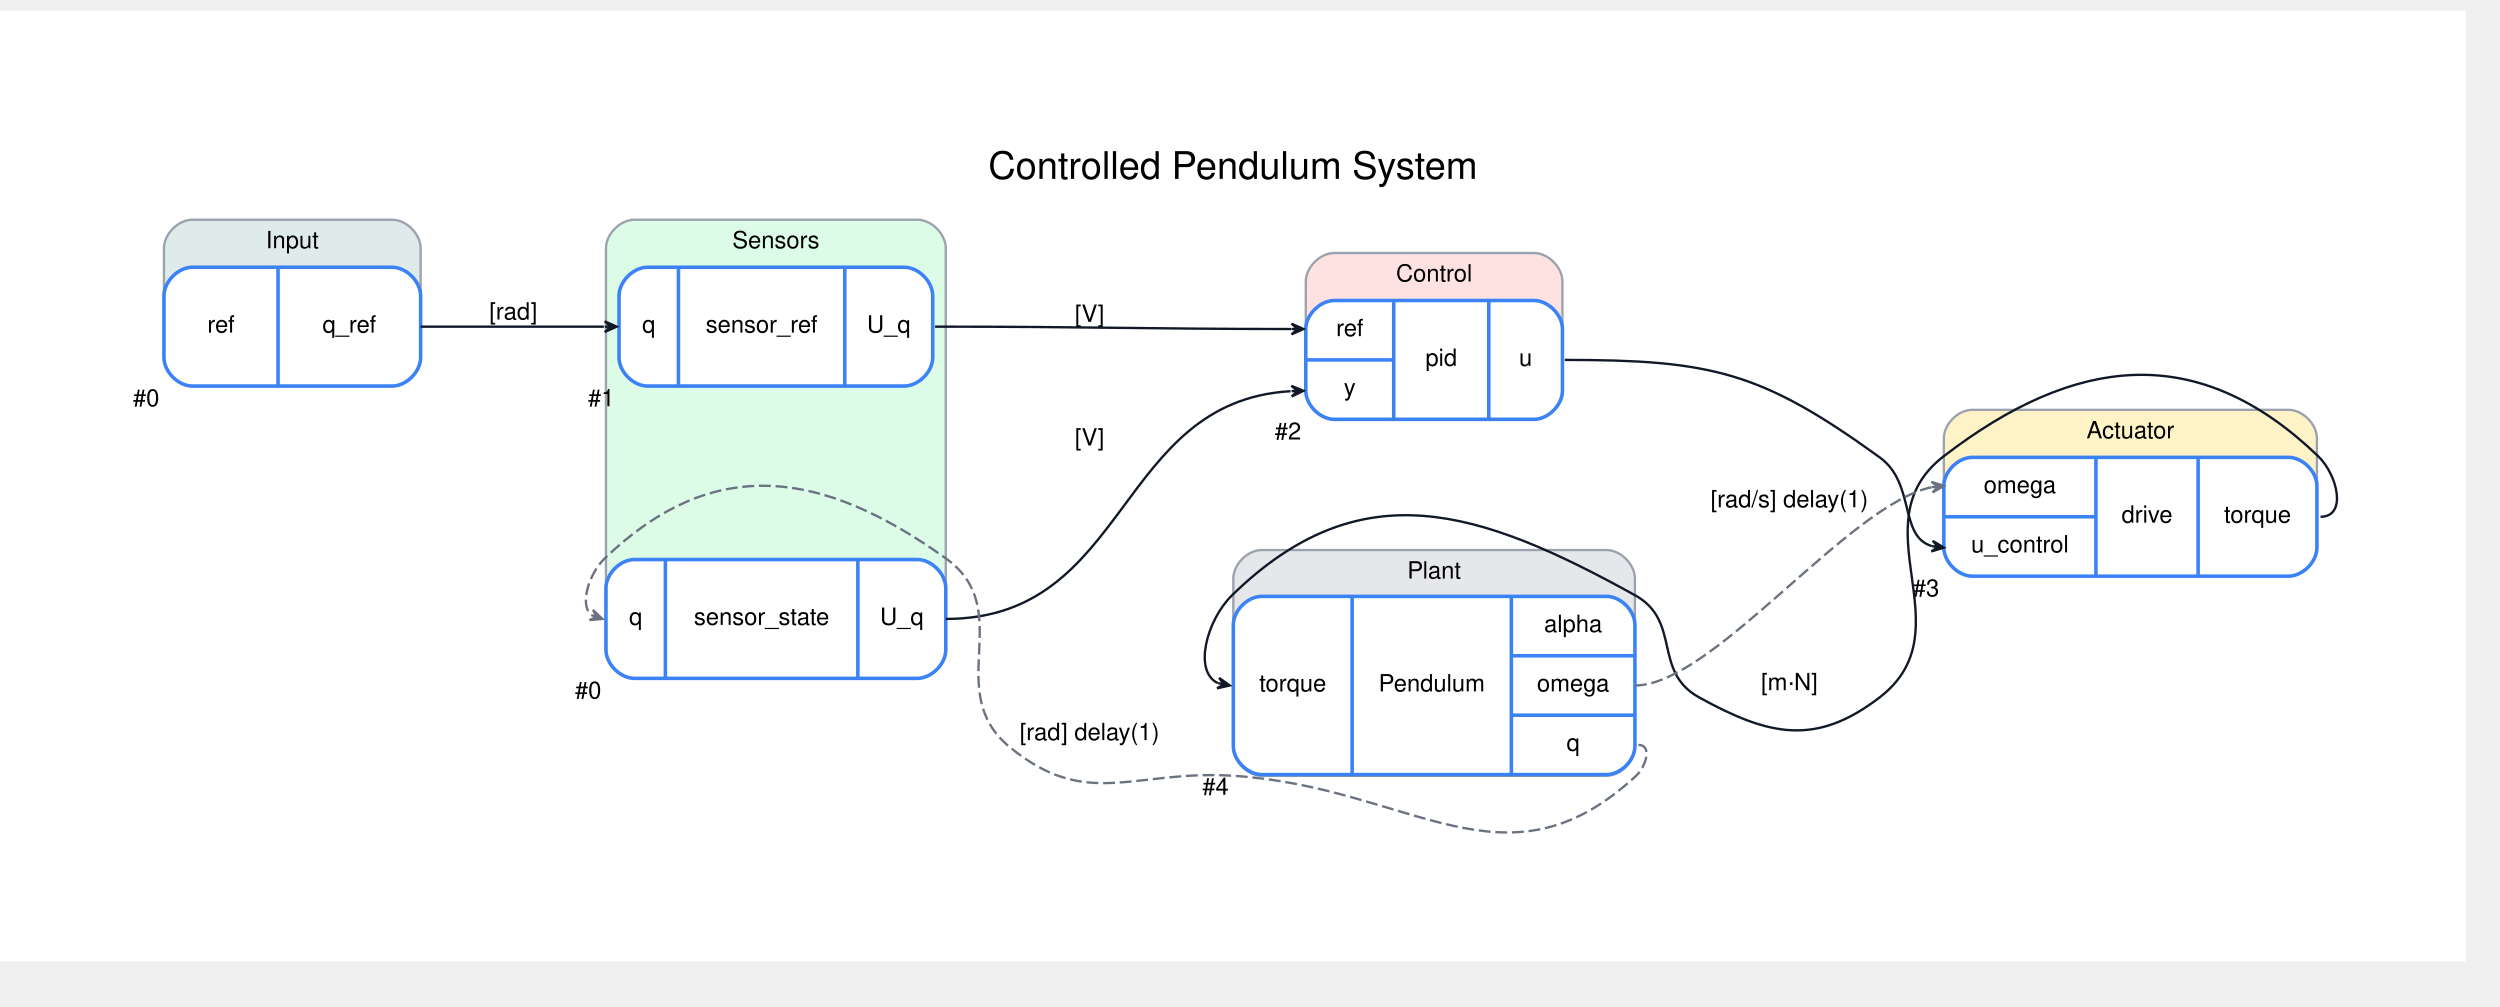
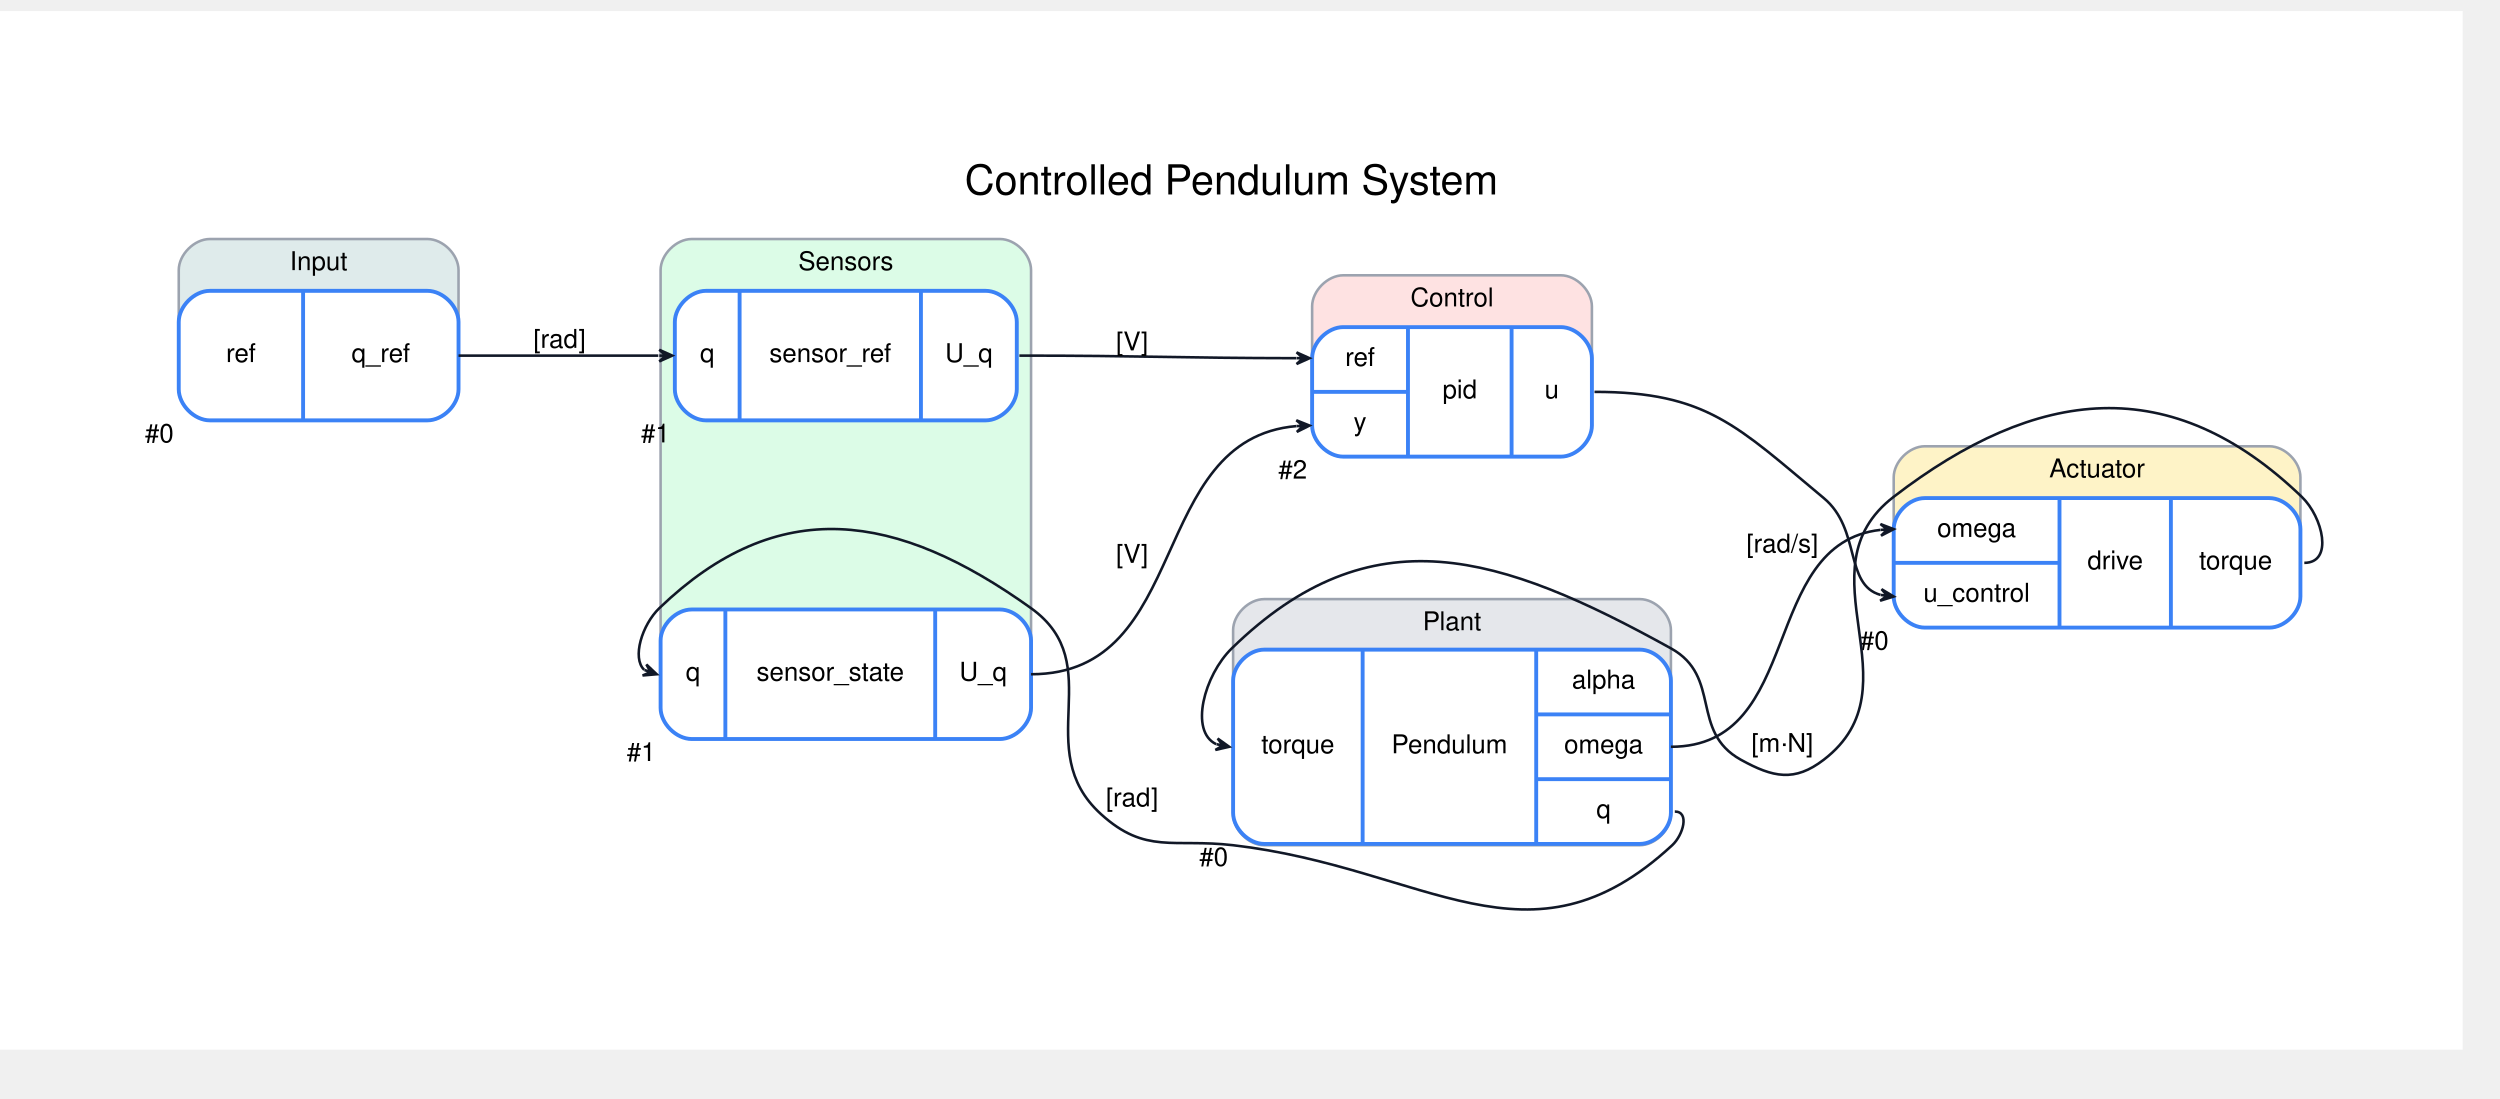
- <svg xmlns="http://www.w3.org/2000/svg" width="1066pt" height="429pt" viewBox="14.40 14.40 1052.04 414.46">
-   <g id="graph0" class="graph" transform="scale(1 1) rotate(0) translate(68.4 360.46)">
-     <polygon fill="white" stroke="transparent" points="-54,54 -54,-346.06 983.64,-346.06 983.64,54 -54,54" />
-     <text text-anchor="middle" x="464.82" y="-275.26" font-family="Helvetica,sans-Serif" font-size="16.00">Controlled Pendulum System</text>
+ <svg xmlns="http://www.w3.org/2000/svg" width="979pt" height="430pt" viewBox="14.40 14.40 965.04 415.33">
+   <g id="graph0" class="graph" transform="scale(1 1) rotate(0) translate(68.4 361.33)">
+     <polygon fill="white" stroke="transparent" points="-54,54 -54,-346.93 896.64,-346.93 896.64,54 -54,54" />
+     <text text-anchor="middle" x="421.32" y="-276.13" font-family="Helvetica,sans-Serif" font-size="16.00">Controlled Pendulum System</text>
    <g id="clust1" class="cluster">
-       <path fill="#dfebeb" stroke="#9ca3af" d="M27,-188.06C27,-188.06 111,-188.06 111,-188.06 117,-188.06 123,-194.06 123,-200.06 123,-200.06 123,-246.06 123,-246.06 123,-252.06 117,-258.06 111,-258.06 111,-258.06 27,-258.06 27,-258.06 21,-258.06 15,-252.06 15,-246.06 15,-246.06 15,-200.06 15,-200.06 15,-194.06 21,-188.06 27,-188.06" />
-       <text text-anchor="middle" x="69" y="-246.06" font-family="Helvetica,sans-Serif" font-size="10.00">Input</text>
+       <path fill="#dfebeb" stroke="#9ca3af" d="M27,-188.93C27,-188.93 111,-188.93 111,-188.93 117,-188.93 123,-194.93 123,-200.93 123,-200.93 123,-246.93 123,-246.93 123,-252.93 117,-258.93 111,-258.93 111,-258.93 27,-258.93 27,-258.93 21,-258.93 15,-252.93 15,-246.93 15,-246.93 15,-200.93 15,-200.93 15,-194.93 21,-188.93 27,-188.93" />
+       <text text-anchor="middle" x="69" y="-246.93" font-family="Helvetica,sans-Serif" font-size="10.00">Input</text>
    </g>
    <g id="clust2" class="cluster">
-       <path fill="#dcfce7" stroke="#9ca3af" d="M213,-65.06C213,-65.06 332,-65.06 332,-65.06 338,-65.06 344,-71.06 344,-77.06 344,-77.06 344,-246.06 344,-246.06 344,-252.06 338,-258.06 332,-258.06 332,-258.06 213,-258.06 213,-258.06 207,-258.06 201,-252.06 201,-246.06 201,-246.06 201,-77.06 201,-77.06 201,-71.06 207,-65.06 213,-65.06" />
-       <text text-anchor="middle" x="272.5" y="-246.06" font-family="Helvetica,sans-Serif" font-size="10.00">Sensors</text>
+       <path fill="#dcfce7" stroke="#9ca3af" d="M213,-65.93C213,-65.93 332,-65.93 332,-65.93 338,-65.93 344,-71.93 344,-77.93 344,-77.93 344,-246.93 344,-246.93 344,-252.93 338,-258.93 332,-258.93 332,-258.93 213,-258.93 213,-258.93 207,-258.93 201,-252.93 201,-246.93 201,-246.93 201,-77.93 201,-77.93 201,-71.93 207,-65.93 213,-65.93" />
+       <text text-anchor="middle" x="272.5" y="-246.93" font-family="Helvetica,sans-Serif" font-size="10.00">Sensors</text>
    </g>
    <g id="clust3" class="cluster">
-       <path fill="#fee2e2" stroke="#9ca3af" d="M507.5,-174.06C507.5,-174.06 591.5,-174.06 591.5,-174.06 597.5,-174.06 603.5,-180.06 603.5,-186.06 603.5,-186.06 603.5,-232.06 603.5,-232.06 603.5,-238.06 597.5,-244.06 591.5,-244.06 591.5,-244.06 507.5,-244.06 507.5,-244.06 501.5,-244.06 495.5,-238.06 495.5,-232.06 495.5,-232.06 495.5,-186.06 495.5,-186.06 495.5,-180.06 501.5,-174.06 507.5,-174.06" />
-       <text text-anchor="middle" x="549.5" y="-232.06" font-family="Helvetica,sans-Serif" font-size="10.00">Control</text>
+       <path fill="#fee2e2" stroke="#9ca3af" d="M464.5,-174.93C464.5,-174.93 548.5,-174.93 548.5,-174.93 554.5,-174.93 560.5,-180.93 560.5,-186.93 560.5,-186.93 560.5,-232.93 560.5,-232.93 560.5,-238.93 554.5,-244.93 548.5,-244.93 548.5,-244.93 464.5,-244.93 464.5,-244.93 458.5,-244.93 452.5,-238.93 452.5,-232.93 452.5,-232.93 452.5,-186.93 452.5,-186.93 452.5,-180.93 458.5,-174.93 464.5,-174.93" />
+       <text text-anchor="middle" x="506.5" y="-232.93" font-family="Helvetica,sans-Serif" font-size="10.00">Control</text>
    </g>
    <g id="clust4" class="cluster">
-       <path fill="#fef3c7" stroke="#9ca3af" d="M776,-108.06C776,-108.06 909,-108.06 909,-108.06 915,-108.06 921,-114.06 921,-120.06 921,-120.06 921,-166.06 921,-166.06 921,-172.06 915,-178.06 909,-178.06 909,-178.06 776,-178.06 776,-178.06 770,-178.06 764,-172.06 764,-166.06 764,-166.06 764,-120.06 764,-120.06 764,-114.06 770,-108.06 776,-108.06" />
-       <text text-anchor="middle" x="842.5" y="-166.06" font-family="Helvetica,sans-Serif" font-size="10.00">Actuator</text>
+       <path fill="#fef3c7" stroke="#9ca3af" d="M689,-108.93C689,-108.93 822,-108.93 822,-108.93 828,-108.93 834,-114.93 834,-120.93 834,-120.93 834,-166.93 834,-166.93 834,-172.93 828,-178.93 822,-178.93 822,-178.93 689,-178.93 689,-178.93 683,-178.93 677,-172.93 677,-166.93 677,-166.93 677,-120.93 677,-120.93 677,-114.93 683,-108.93 689,-108.93" />
+       <text text-anchor="middle" x="755.5" y="-166.93" font-family="Helvetica,sans-Serif" font-size="10.00">Actuator</text>
    </g>
    <g id="clust5" class="cluster">
-       <path fill="#e5e7eb" stroke="#9ca3af" d="M477,-24.06C477,-24.06 622,-24.06 622,-24.06 628,-24.06 634,-30.06 634,-36.06 634,-36.06 634,-107.06 634,-107.06 634,-113.06 628,-119.06 622,-119.06 622,-119.06 477,-119.06 477,-119.06 471,-119.06 465,-113.06 465,-107.06 465,-107.06 465,-36.06 465,-36.06 465,-30.06 471,-24.06 477,-24.06" />
-       <text text-anchor="middle" x="549.5" y="-107.06" font-family="Helvetica,sans-Serif" font-size="10.00">Plant</text>
+       <path fill="#e5e7eb" stroke="#9ca3af" d="M434,-24.93C434,-24.93 579,-24.93 579,-24.93 585,-24.93 591,-30.93 591,-36.93 591,-36.93 591,-107.93 591,-107.93 591,-113.93 585,-119.93 579,-119.93 579,-119.93 434,-119.93 434,-119.93 428,-119.93 422,-113.93 422,-107.93 422,-107.93 422,-36.93 422,-36.93 422,-30.93 428,-24.93 434,-24.93" />
+       <text text-anchor="middle" x="506.5" y="-107.93" font-family="Helvetica,sans-Serif" font-size="10.00">Plant</text>
    </g>
    <g id="node1" class="node">
-       <path fill="white" stroke="#3b82f6" stroke-width="1.5" d="M27,-188.06C27,-188.06 111,-188.06 111,-188.06 117,-188.06 123,-194.06 123,-200.06 123,-200.06 123,-226.06 123,-226.06 123,-232.06 117,-238.06 111,-238.06 111,-238.06 27,-238.06 27,-238.06 21,-238.06 15,-232.06 15,-226.06 15,-226.06 15,-200.06 15,-200.06 15,-194.06 21,-188.06 27,-188.06" />
-       <text text-anchor="middle" x="39" y="-210.56" font-family="Helvetica,sans-Serif" font-size="10.00">ref</text>
-       <polyline fill="none" stroke="#3b82f6" stroke-width="1.5" points="63,-188.06 63,-238.06 " />
-       <text text-anchor="middle" x="93" y="-210.56" font-family="Helvetica,sans-Serif" font-size="10.00">q_ref</text>
-       <text text-anchor="middle" x="7.5" y="-179.56" font-family="Helvetica,sans-Serif" font-size="10.00">#0</text>
+       <path fill="white" stroke="#3b82f6" stroke-width="1.5" d="M27,-188.93C27,-188.93 111,-188.93 111,-188.93 117,-188.93 123,-194.93 123,-200.93 123,-200.93 123,-226.93 123,-226.93 123,-232.93 117,-238.93 111,-238.93 111,-238.93 27,-238.93 27,-238.93 21,-238.93 15,-232.93 15,-226.93 15,-226.93 15,-200.93 15,-200.93 15,-194.93 21,-188.93 27,-188.93" />
+       <text text-anchor="middle" x="39" y="-211.43" font-family="Helvetica,sans-Serif" font-size="10.00">ref</text>
+       <polyline fill="none" stroke="#3b82f6" stroke-width="1.5" points="63,-188.93 63,-238.93 " />
+       <text text-anchor="middle" x="93" y="-211.43" font-family="Helvetica,sans-Serif" font-size="10.00">q_ref</text>
+       <text text-anchor="middle" x="7.5" y="-180.43" font-family="Helvetica,sans-Serif" font-size="10.00">#0</text>
    </g>
    <g id="node2" class="node">
-       <path fill="white" stroke="#3b82f6" stroke-width="1.5" d="M218.5,-188.06C218.5,-188.06 326.5,-188.06 326.5,-188.06 332.5,-188.06 338.5,-194.06 338.5,-200.06 338.5,-200.06 338.5,-226.06 338.5,-226.06 338.5,-232.06 332.5,-238.06 326.5,-238.06 326.5,-238.06 218.5,-238.06 218.5,-238.06 212.5,-238.06 206.5,-232.06 206.5,-226.06 206.5,-226.06 206.5,-200.06 206.5,-200.06 206.5,-194.06 212.5,-188.06 218.5,-188.06" />
-       <text text-anchor="middle" x="219" y="-210.56" font-family="Helvetica,sans-Serif" font-size="10.00">q</text>
-       <polyline fill="none" stroke="#3b82f6" stroke-width="1.5" points="231.5,-188.06 231.5,-238.06 " />
-       <text text-anchor="middle" x="266.5" y="-210.56" font-family="Helvetica,sans-Serif" font-size="10.00">sensor_ref</text>
-       <polyline fill="none" stroke="#3b82f6" stroke-width="1.5" points="301.5,-188.06 301.5,-238.06 " />
-       <text text-anchor="middle" x="320" y="-210.56" font-family="Helvetica,sans-Serif" font-size="10.00">U_q</text>
-       <text text-anchor="middle" x="199" y="-179.56" font-family="Helvetica,sans-Serif" font-size="10.00">#1</text>
+       <path fill="white" stroke="#3b82f6" stroke-width="1.5" d="M218.5,-188.93C218.5,-188.93 326.5,-188.93 326.5,-188.93 332.5,-188.93 338.5,-194.93 338.5,-200.93 338.5,-200.93 338.5,-226.93 338.5,-226.93 338.5,-232.93 332.5,-238.93 326.5,-238.93 326.5,-238.93 218.5,-238.93 218.5,-238.93 212.5,-238.93 206.5,-232.93 206.5,-226.93 206.5,-226.93 206.5,-200.93 206.5,-200.93 206.5,-194.93 212.5,-188.93 218.5,-188.93" />
+       <text text-anchor="middle" x="219" y="-211.43" font-family="Helvetica,sans-Serif" font-size="10.00">q</text>
+       <polyline fill="none" stroke="#3b82f6" stroke-width="1.5" points="231.5,-188.93 231.5,-238.93 " />
+       <text text-anchor="middle" x="266.5" y="-211.43" font-family="Helvetica,sans-Serif" font-size="10.00">sensor_ref</text>
+       <polyline fill="none" stroke="#3b82f6" stroke-width="1.5" points="301.5,-188.93 301.5,-238.93 " />
+       <text text-anchor="middle" x="320" y="-211.43" font-family="Helvetica,sans-Serif" font-size="10.00">U_q</text>
+       <text text-anchor="middle" x="199" y="-180.43" font-family="Helvetica,sans-Serif" font-size="10.00">#1</text>
    </g>
    <g id="edge1" class="edge">
-       <path fill="none" stroke="#111827" d="M123,-213.06C157.8,-213.06 167.83,-213.06 200.12,-213.06" />
-       <polygon fill="#111827" stroke="#111827" points="205.5,-213.06 200.5,-215.31 203,-213.06 200.5,-213.06 200.5,-213.06 200.5,-213.06 203,-213.06 200.5,-210.81 205.5,-213.06 205.5,-213.06" />
-       <text text-anchor="middle" x="162" y="-216.06" font-family="Helvetica,sans-Serif" font-size="10.00">[rad]</text>
+       <path fill="none" stroke="#111827" d="M123,-213.93C157.8,-213.93 167.83,-213.93 200.12,-213.93" />
+       <polygon fill="#111827" stroke="#111827" points="205.5,-213.93 200.5,-216.18 203,-213.93 200.5,-213.93 200.5,-213.93 200.5,-213.93 203,-213.93 200.5,-211.68 205.5,-213.93 205.5,-213.93" />
+       <text text-anchor="middle" x="162" y="-216.93" font-family="Helvetica,sans-Serif" font-size="10.00">[rad]</text>
    </g>
    <g id="node4" class="node">
-       <path fill="white" stroke="#3b82f6" stroke-width="1.5" d="M507.5,-174.06C507.5,-174.06 591.5,-174.06 591.5,-174.06 597.5,-174.06 603.5,-180.06 603.5,-186.06 603.5,-186.06 603.5,-212.06 603.5,-212.06 603.5,-218.06 597.5,-224.06 591.5,-224.06 591.5,-224.06 507.5,-224.06 507.5,-224.06 501.5,-224.06 495.5,-218.06 495.5,-212.06 495.5,-212.06 495.5,-186.06 495.5,-186.06 495.5,-180.06 501.5,-174.06 507.5,-174.06" />
-       <text text-anchor="middle" x="514" y="-209.06" font-family="Helvetica,sans-Serif" font-size="10.00">ref</text>
-       <polyline fill="none" stroke="#3b82f6" stroke-width="1.5" points="495.5,-199.06 532.5,-199.06 " />
-       <text text-anchor="middle" x="514" y="-184.06" font-family="Helvetica,sans-Serif" font-size="10.00">y</text>
-       <polyline fill="none" stroke="#3b82f6" stroke-width="1.5" points="532.5,-174.06 532.5,-224.06 " />
-       <text text-anchor="middle" x="552.5" y="-196.56" font-family="Helvetica,sans-Serif" font-size="10.00">pid</text>
-       <polyline fill="none" stroke="#3b82f6" stroke-width="1.5" points="572.5,-174.06 572.5,-224.06 " />
-       <text text-anchor="middle" x="588" y="-196.56" font-family="Helvetica,sans-Serif" font-size="10.00">u</text>
-       <text text-anchor="middle" x="488" y="-165.56" font-family="Helvetica,sans-Serif" font-size="10.00">#2</text>
+       <path fill="white" stroke="#3b82f6" stroke-width="1.5" d="M464.5,-174.93C464.5,-174.93 548.5,-174.93 548.5,-174.93 554.5,-174.93 560.5,-180.93 560.5,-186.93 560.5,-186.93 560.5,-212.93 560.5,-212.93 560.5,-218.93 554.5,-224.93 548.5,-224.93 548.5,-224.93 464.5,-224.93 464.5,-224.93 458.5,-224.93 452.5,-218.93 452.5,-212.93 452.5,-212.93 452.5,-186.93 452.5,-186.93 452.5,-180.93 458.5,-174.93 464.5,-174.93" />
+       <text text-anchor="middle" x="471" y="-209.93" font-family="Helvetica,sans-Serif" font-size="10.00">ref</text>
+       <polyline fill="none" stroke="#3b82f6" stroke-width="1.5" points="452.5,-199.93 489.5,-199.93 " />
+       <text text-anchor="middle" x="471" y="-184.93" font-family="Helvetica,sans-Serif" font-size="10.00">y</text>
+       <polyline fill="none" stroke="#3b82f6" stroke-width="1.5" points="489.5,-174.93 489.5,-224.93 " />
+       <text text-anchor="middle" x="509.5" y="-197.43" font-family="Helvetica,sans-Serif" font-size="10.00">pid</text>
+       <polyline fill="none" stroke="#3b82f6" stroke-width="1.5" points="529.5,-174.93 529.5,-224.93 " />
+       <text text-anchor="middle" x="545" y="-197.43" font-family="Helvetica,sans-Serif" font-size="10.00">u</text>
+       <text text-anchor="middle" x="445" y="-166.43" font-family="Helvetica,sans-Serif" font-size="10.00">#2</text>
    </g>
    <g id="edge3" class="edge">
-       <path fill="none" stroke="#111827" d="M339.5,-213.06C406.64,-213.06 424.7,-212.11 489.35,-212.06" />
-       <polygon fill="#111827" stroke="#111827" points="494.5,-212.06 489.5,-214.31 492,-212.06 489.5,-212.06 489.5,-212.06 489.5,-212.06 492,-212.06 489.5,-209.81 494.5,-212.06 494.5,-212.06" />
-       <text text-anchor="middle" x="404.5" y="-215.06" font-family="Helvetica,sans-Serif" font-size="10.00">[V]</text>
+       <path fill="none" stroke="#111827" d="M339.5,-213.93C387.53,-213.93 400.8,-213 446.38,-212.93" />
+       <polygon fill="#111827" stroke="#111827" points="451.5,-212.93 446.5,-215.18 449,-212.93 446.5,-212.93 446.5,-212.93 446.5,-212.93 449,-212.93 446.5,-210.68 451.5,-212.93 451.5,-212.93" />
+       <text text-anchor="middle" x="383" y="-215.93" font-family="Helvetica,sans-Serif" font-size="10.00">[V]</text>
    </g>
    <g id="node3" class="node">
-       <path fill="white" stroke="#3b82f6" stroke-width="1.5" d="M213,-65.06C213,-65.06 332,-65.06 332,-65.06 338,-65.06 344,-71.06 344,-77.06 344,-77.06 344,-103.06 344,-103.06 344,-109.06 338,-115.06 332,-115.06 332,-115.06 213,-115.06 213,-115.06 207,-115.06 201,-109.06 201,-103.06 201,-103.06 201,-77.06 201,-77.06 201,-71.06 207,-65.06 213,-65.06" />
-       <text text-anchor="middle" x="213.5" y="-87.56" font-family="Helvetica,sans-Serif" font-size="10.00">q</text>
-       <polyline fill="none" stroke="#3b82f6" stroke-width="1.5" points="226,-65.06 226,-115.06 " />
-       <text text-anchor="middle" x="266.5" y="-87.56" font-family="Helvetica,sans-Serif" font-size="10.00">sensor_state</text>
-       <polyline fill="none" stroke="#3b82f6" stroke-width="1.5" points="307,-65.06 307,-115.06 " />
-       <text text-anchor="middle" x="325.5" y="-87.56" font-family="Helvetica,sans-Serif" font-size="10.00">U_q</text>
-       <text text-anchor="middle" x="193.5" y="-56.56" font-family="Helvetica,sans-Serif" font-size="10.00">#0</text>
+       <path fill="white" stroke="#3b82f6" stroke-width="1.5" d="M213,-65.93C213,-65.93 332,-65.93 332,-65.93 338,-65.93 344,-71.93 344,-77.93 344,-77.93 344,-103.93 344,-103.93 344,-109.93 338,-115.93 332,-115.93 332,-115.93 213,-115.93 213,-115.93 207,-115.93 201,-109.93 201,-103.93 201,-103.93 201,-77.93 201,-77.93 201,-71.93 207,-65.93 213,-65.93" />
+       <text text-anchor="middle" x="213.5" y="-88.43" font-family="Helvetica,sans-Serif" font-size="10.00">q</text>
+       <polyline fill="none" stroke="#3b82f6" stroke-width="1.5" points="226,-65.93 226,-115.93 " />
+       <text text-anchor="middle" x="266.5" y="-88.43" font-family="Helvetica,sans-Serif" font-size="10.00">sensor_state</text>
+       <polyline fill="none" stroke="#3b82f6" stroke-width="1.5" points="307,-65.93 307,-115.93 " />
+       <text text-anchor="middle" x="325.5" y="-88.43" font-family="Helvetica,sans-Serif" font-size="10.00">U_q</text>
+       <text text-anchor="middle" x="193.5" y="-57.43" font-family="Helvetica,sans-Serif" font-size="10.00">#1</text>
    </g>
    <g id="edge4" class="edge">
-       <path fill="none" stroke="#111827" d="M344,-90.06C421.48,-90.06 415.5,-181.61 489.06,-185.9" />
-       <polygon fill="#111827" stroke="#111827" points="494.5,-186.06 489.44,-188.16 492,-185.99 489.5,-185.91 489.5,-185.91 489.5,-185.91 492,-185.99 489.57,-183.67 494.5,-186.06 494.5,-186.06" />
-       <text text-anchor="middle" x="404.5" y="-163.06" font-family="Helvetica,sans-Serif" font-size="10.00">[V]</text>
+       <path fill="none" stroke="#111827" d="M344,-90.93C406.3,-90.93 388.51,-181.75 446.43,-186.72" />
+       <polygon fill="#111827" stroke="#111827" points="451.5,-186.93 446.41,-188.97 449,-186.82 446.5,-186.72 446.5,-186.72 446.5,-186.72 449,-186.82 446.6,-184.47 451.5,-186.93 451.5,-186.93" />
+       <text text-anchor="middle" x="383" y="-133.93" font-family="Helvetica,sans-Serif" font-size="10.00">[V]</text>
    </g>
    <g id="node5" class="node">
-       <path fill="white" stroke="#3b82f6" stroke-width="1.5" d="M776,-108.06C776,-108.06 909,-108.06 909,-108.06 915,-108.06 921,-114.06 921,-120.06 921,-120.06 921,-146.06 921,-146.06 921,-152.06 915,-158.06 909,-158.06 909,-158.06 776,-158.06 776,-158.06 770,-158.06 764,-152.06 764,-146.06 764,-146.06 764,-120.06 764,-120.06 764,-114.06 770,-108.06 776,-108.06" />
-       <text text-anchor="middle" x="796" y="-143.06" font-family="Helvetica,sans-Serif" font-size="10.00">omega</text>
-       <polyline fill="none" stroke="#3b82f6" stroke-width="1.5" points="764,-133.06 828,-133.06 " />
-       <text text-anchor="middle" x="796" y="-118.06" font-family="Helvetica,sans-Serif" font-size="10.00">u_control</text>
-       <polyline fill="none" stroke="#3b82f6" stroke-width="1.5" points="828,-108.06 828,-158.06 " />
-       <text text-anchor="middle" x="849.5" y="-130.56" font-family="Helvetica,sans-Serif" font-size="10.00">drive</text>
-       <polyline fill="none" stroke="#3b82f6" stroke-width="1.5" points="871,-108.06 871,-158.06 " />
-       <text text-anchor="middle" x="896" y="-130.56" font-family="Helvetica,sans-Serif" font-size="10.00">torque</text>
-       <text text-anchor="middle" x="756.5" y="-99.56" font-family="Helvetica,sans-Serif" font-size="10.00">#3</text>
+       <path fill="white" stroke="#3b82f6" stroke-width="1.5" d="M689,-108.93C689,-108.93 822,-108.93 822,-108.93 828,-108.93 834,-114.93 834,-120.93 834,-120.93 834,-146.93 834,-146.93 834,-152.93 828,-158.93 822,-158.93 822,-158.93 689,-158.93 689,-158.93 683,-158.93 677,-152.93 677,-146.93 677,-146.93 677,-120.93 677,-120.93 677,-114.93 683,-108.93 689,-108.93" />
+       <text text-anchor="middle" x="709" y="-143.93" font-family="Helvetica,sans-Serif" font-size="10.00">omega</text>
+       <polyline fill="none" stroke="#3b82f6" stroke-width="1.5" points="677,-133.93 741,-133.93 " />
+       <text text-anchor="middle" x="709" y="-118.93" font-family="Helvetica,sans-Serif" font-size="10.00">u_control</text>
+       <polyline fill="none" stroke="#3b82f6" stroke-width="1.5" points="741,-108.93 741,-158.93 " />
+       <text text-anchor="middle" x="762.5" y="-131.43" font-family="Helvetica,sans-Serif" font-size="10.00">drive</text>
+       <polyline fill="none" stroke="#3b82f6" stroke-width="1.5" points="784,-108.93 784,-158.93 " />
+       <text text-anchor="middle" x="809" y="-131.43" font-family="Helvetica,sans-Serif" font-size="10.00">torque</text>
+       <text text-anchor="middle" x="669.5" y="-100.43" font-family="Helvetica,sans-Serif" font-size="10.00">#0</text>
    </g>
    <g id="edge5" class="edge">
-       <path fill="none" stroke="#111827" d="M604.5,-199.06C666.14,-199.06 687.07,-194.2 737,-158.06 752.21,-147.05 745.01,-124.78 758.95,-120.71" />
-       <polygon fill="#111827" stroke="#111827" points="764,-120.06 759.33,-122.93 761.52,-120.38 759.04,-120.69 759.04,-120.69 759.04,-120.69 761.52,-120.38 758.75,-118.46 764,-120.06 764,-120.06" />
+       <path fill="none" stroke="#111827" d="M561.5,-199.93C604.85,-199.93 616.66,-186.64 650,-158.93 664.44,-146.93 657.87,-125.47 671.93,-121.55" />
+       <polygon fill="#111827" stroke="#111827" points="677,-120.93 672.31,-123.77 674.52,-121.23 672.04,-121.54 672.04,-121.54 672.04,-121.54 674.52,-121.23 671.76,-119.3 677,-120.93 677,-120.93" />
    </g>
    <g id="node6" class="node">
-       <path fill="white" stroke="#3b82f6" stroke-width="1.5" d="M477,-24.56C477,-24.56 622,-24.56 622,-24.56 628,-24.56 634,-30.56 634,-36.56 634,-36.56 634,-87.56 634,-87.56 634,-93.56 628,-99.56 622,-99.56 622,-99.56 477,-99.56 477,-99.56 471,-99.56 465,-93.56 465,-87.56 465,-87.56 465,-36.56 465,-36.56 465,-30.56 471,-24.56 477,-24.56" />
-       <text text-anchor="middle" x="490" y="-59.56" font-family="Helvetica,sans-Serif" font-size="10.00">torque</text>
-       <polyline fill="none" stroke="#3b82f6" stroke-width="1.5" points="515,-24.56 515,-99.56 " />
-       <text text-anchor="middle" x="548.5" y="-59.56" font-family="Helvetica,sans-Serif" font-size="10.00">Pendulum</text>
-       <polyline fill="none" stroke="#3b82f6" stroke-width="1.5" points="582,-24.56 582,-99.56 " />
-       <text text-anchor="middle" x="608" y="-84.56" font-family="Helvetica,sans-Serif" font-size="10.00">alpha</text>
-       <polyline fill="none" stroke="#3b82f6" stroke-width="1.5" points="582,-74.56 634,-74.56 " />
-       <text text-anchor="middle" x="608" y="-59.56" font-family="Helvetica,sans-Serif" font-size="10.00">omega</text>
-       <polyline fill="none" stroke="#3b82f6" stroke-width="1.5" points="582,-49.56 634,-49.56 " />
-       <text text-anchor="middle" x="608" y="-34.56" font-family="Helvetica,sans-Serif" font-size="10.00">q</text>
-       <text text-anchor="middle" x="457.5" y="-16.06" font-family="Helvetica,sans-Serif" font-size="10.00">#4</text>
+       <path fill="white" stroke="#3b82f6" stroke-width="1.5" d="M434,-25.43C434,-25.43 579,-25.43 579,-25.43 585,-25.43 591,-31.43 591,-37.43 591,-37.43 591,-88.43 591,-88.43 591,-94.43 585,-100.43 579,-100.43 579,-100.43 434,-100.43 434,-100.43 428,-100.43 422,-94.43 422,-88.43 422,-88.43 422,-37.43 422,-37.43 422,-31.43 428,-25.43 434,-25.43" />
+       <text text-anchor="middle" x="447" y="-60.43" font-family="Helvetica,sans-Serif" font-size="10.00">torque</text>
+       <polyline fill="none" stroke="#3b82f6" stroke-width="1.5" points="472,-25.43 472,-100.43 " />
+       <text text-anchor="middle" x="505.5" y="-60.43" font-family="Helvetica,sans-Serif" font-size="10.00">Pendulum</text>
+       <polyline fill="none" stroke="#3b82f6" stroke-width="1.5" points="539,-25.43 539,-100.43 " />
+       <text text-anchor="middle" x="565" y="-85.43" font-family="Helvetica,sans-Serif" font-size="10.00">alpha</text>
+       <polyline fill="none" stroke="#3b82f6" stroke-width="1.5" points="539,-75.43 591,-75.43 " />
+       <text text-anchor="middle" x="565" y="-60.43" font-family="Helvetica,sans-Serif" font-size="10.00">omega</text>
+       <polyline fill="none" stroke="#3b82f6" stroke-width="1.5" points="539,-50.43 591,-50.43 " />
+       <text text-anchor="middle" x="565" y="-35.43" font-family="Helvetica,sans-Serif" font-size="10.00">q</text>
+       <text text-anchor="middle" x="414.5" y="-16.93" font-family="Helvetica,sans-Serif" font-size="10.00">#0</text>
    </g>
    <g id="edge6" class="edge">
-       <path fill="none" stroke="#111827" d="M922.5,-133.06C933.84,-133.06 929.68,-150.7 921.5,-158.56 871.04,-207.08 819.5,-201.22 764,-158.56 726.99,-130.11 774.01,-85.51 737,-57.06 710.22,-36.47 690.56,-40.71 661,-57.06 641.25,-67.98 653.75,-89.14 634,-100.06 568.07,-136.51 518.46,-152.62 464.5,-100.06 453.82,-89.65 448.05,-68 458.47,-63.07" />
-       <polygon fill="#111827" stroke="#111827" points="463.5,-62.06 459.04,-65.25 461.05,-62.55 458.6,-63.05 458.6,-63.05 458.6,-63.05 461.05,-62.55 458.15,-60.84 463.5,-62.06 463.5,-62.06" />
-       <text text-anchor="middle" x="699" y="-60.06" font-family="Helvetica,sans-Serif" font-size="10.00">[m·N]</text>
+       <path fill="none" stroke="#111827" d="M835.5,-133.93C846.84,-133.93 842.68,-151.57 834.5,-159.43 784.04,-207.95 732.5,-202.09 677,-159.43 639.99,-130.98 687.01,-86.38 650,-57.93 638.72,-49.26 630.45,-51.05 618,-57.93 598.25,-68.85 610.75,-90.01 591,-100.93 525.07,-137.38 475.46,-153.49 421.5,-100.93 410.82,-90.52 405.05,-68.87 415.47,-63.94" />
+       <polygon fill="#111827" stroke="#111827" points="420.5,-62.93 416.04,-66.12 418.05,-63.42 415.6,-63.92 415.6,-63.92 415.6,-63.92 418.05,-63.42 415.15,-61.71 420.5,-62.93 420.5,-62.93" />
+       <text text-anchor="middle" x="634" y="-60.93" font-family="Helvetica,sans-Serif" font-size="10.00">[m·N]</text>
    </g>
    <g id="edge2" class="edge">
-       <path fill="none" stroke="#6b7280" stroke-dasharray="5,2" d="M635.5,-37.06C641.29,-37.06 638.75,-27.99 634.5,-24.06 579.23,27.13 540.18,-19.28 465,-24.06 422.97,-26.73 403.61,-9.41 371,-36.06 342.11,-59.67 374.33,-93.82 344,-115.56 292.16,-152.7 246.47,-159.76 200.5,-115.56 193.86,-109.17 189.86,-96.33 194.68,-91.74" />
-       <polygon fill="#6b7280" stroke="#6b7280" points="199.5,-90.06 195.52,-93.83 197.14,-90.88 194.78,-91.7 194.78,-91.7 194.78,-91.7 197.14,-90.88 194.04,-89.58 199.5,-90.06 199.5,-90.06" />
-       <text text-anchor="middle" x="404.5" y="-39.06" font-family="Helvetica,sans-Serif" font-size="10.00">[rad] delay(1)</text>
+       <path fill="none" stroke="#111827" d="M592.5,-37.93C598.29,-37.93 595.75,-28.86 591.5,-24.93 536.23,26.26 496.83,-16.24 422,-24.93 398.87,-27.61 388.24,-21.27 371,-36.93 343.37,-62.01 374.33,-94.69 344,-116.43 292.16,-153.57 246.47,-160.63 200.5,-116.43 193.86,-110.04 189.86,-97.2 194.68,-92.61" />
+       <polygon fill="#111827" stroke="#111827" points="199.5,-90.93 195.52,-94.7 197.14,-91.75 194.78,-92.57 194.78,-92.57 194.78,-92.57 197.14,-91.75 194.04,-90.45 199.5,-90.93 199.5,-90.93" />
+       <text text-anchor="middle" x="383" y="-39.93" font-family="Helvetica,sans-Serif" font-size="10.00">[rad]</text>
    </g>
    <g id="edge7" class="edge">
-       <path fill="none" stroke="#6b7280" stroke-dasharray="5,2" d="M634,-62.06C666.78,-62.06 723.93,-138.37 758.99,-145.52" />
-       <polygon fill="#6b7280" stroke="#6b7280" points="764,-146.06 758.79,-147.76 761.51,-145.79 759.03,-145.52 759.03,-145.52 759.03,-145.52 761.51,-145.79 759.27,-143.29 764,-146.06 764,-146.06" />
-       <text text-anchor="middle" x="699" y="-137.06" font-family="Helvetica,sans-Serif" font-size="10.00">[rad/s] delay(1)</text>
+       <path fill="none" stroke="#111827" d="M591,-62.93C642.66,-62.93 624.87,-141.44 671.92,-146.66" />
+       <polygon fill="#111827" stroke="#111827" points="677,-146.93 671.89,-148.91 674.5,-146.79 672.01,-146.66 672.01,-146.66 672.01,-146.66 674.5,-146.79 672.13,-144.41 677,-146.93 677,-146.93" />
+       <text text-anchor="middle" x="634" y="-137.93" font-family="Helvetica,sans-Serif" font-size="10.00">[rad/s]</text>
    </g>
  </g>
</svg>
